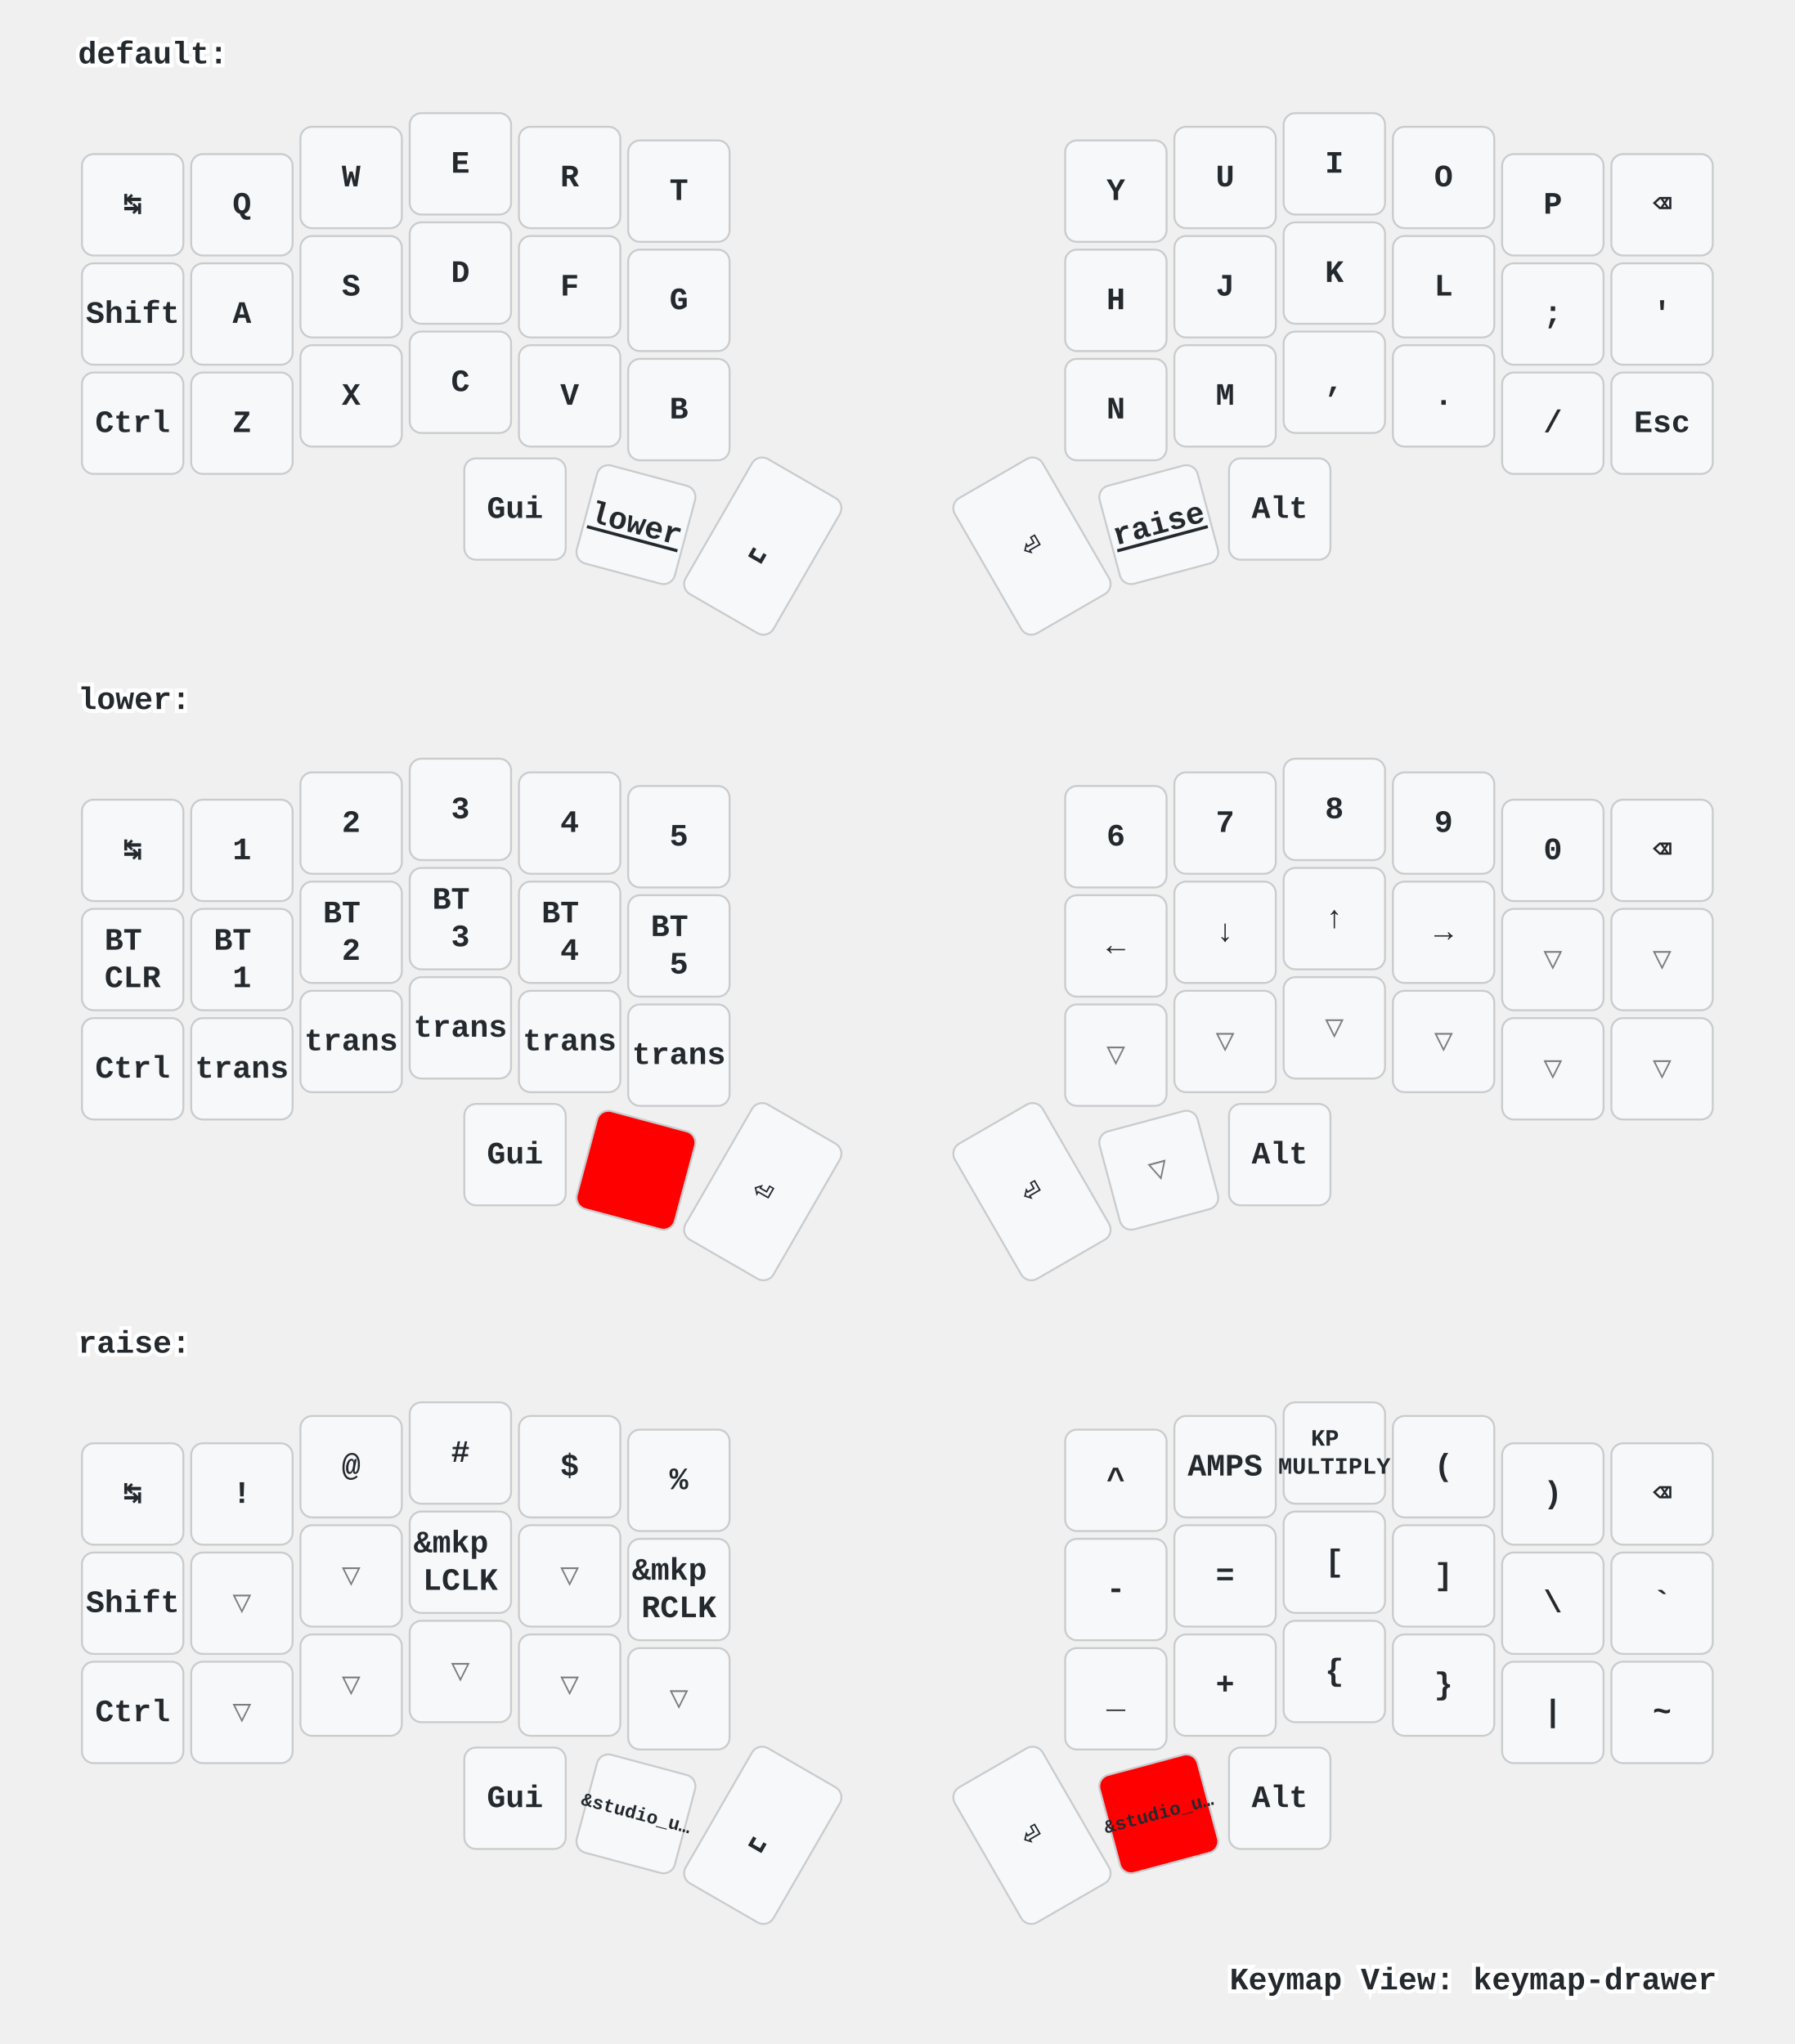
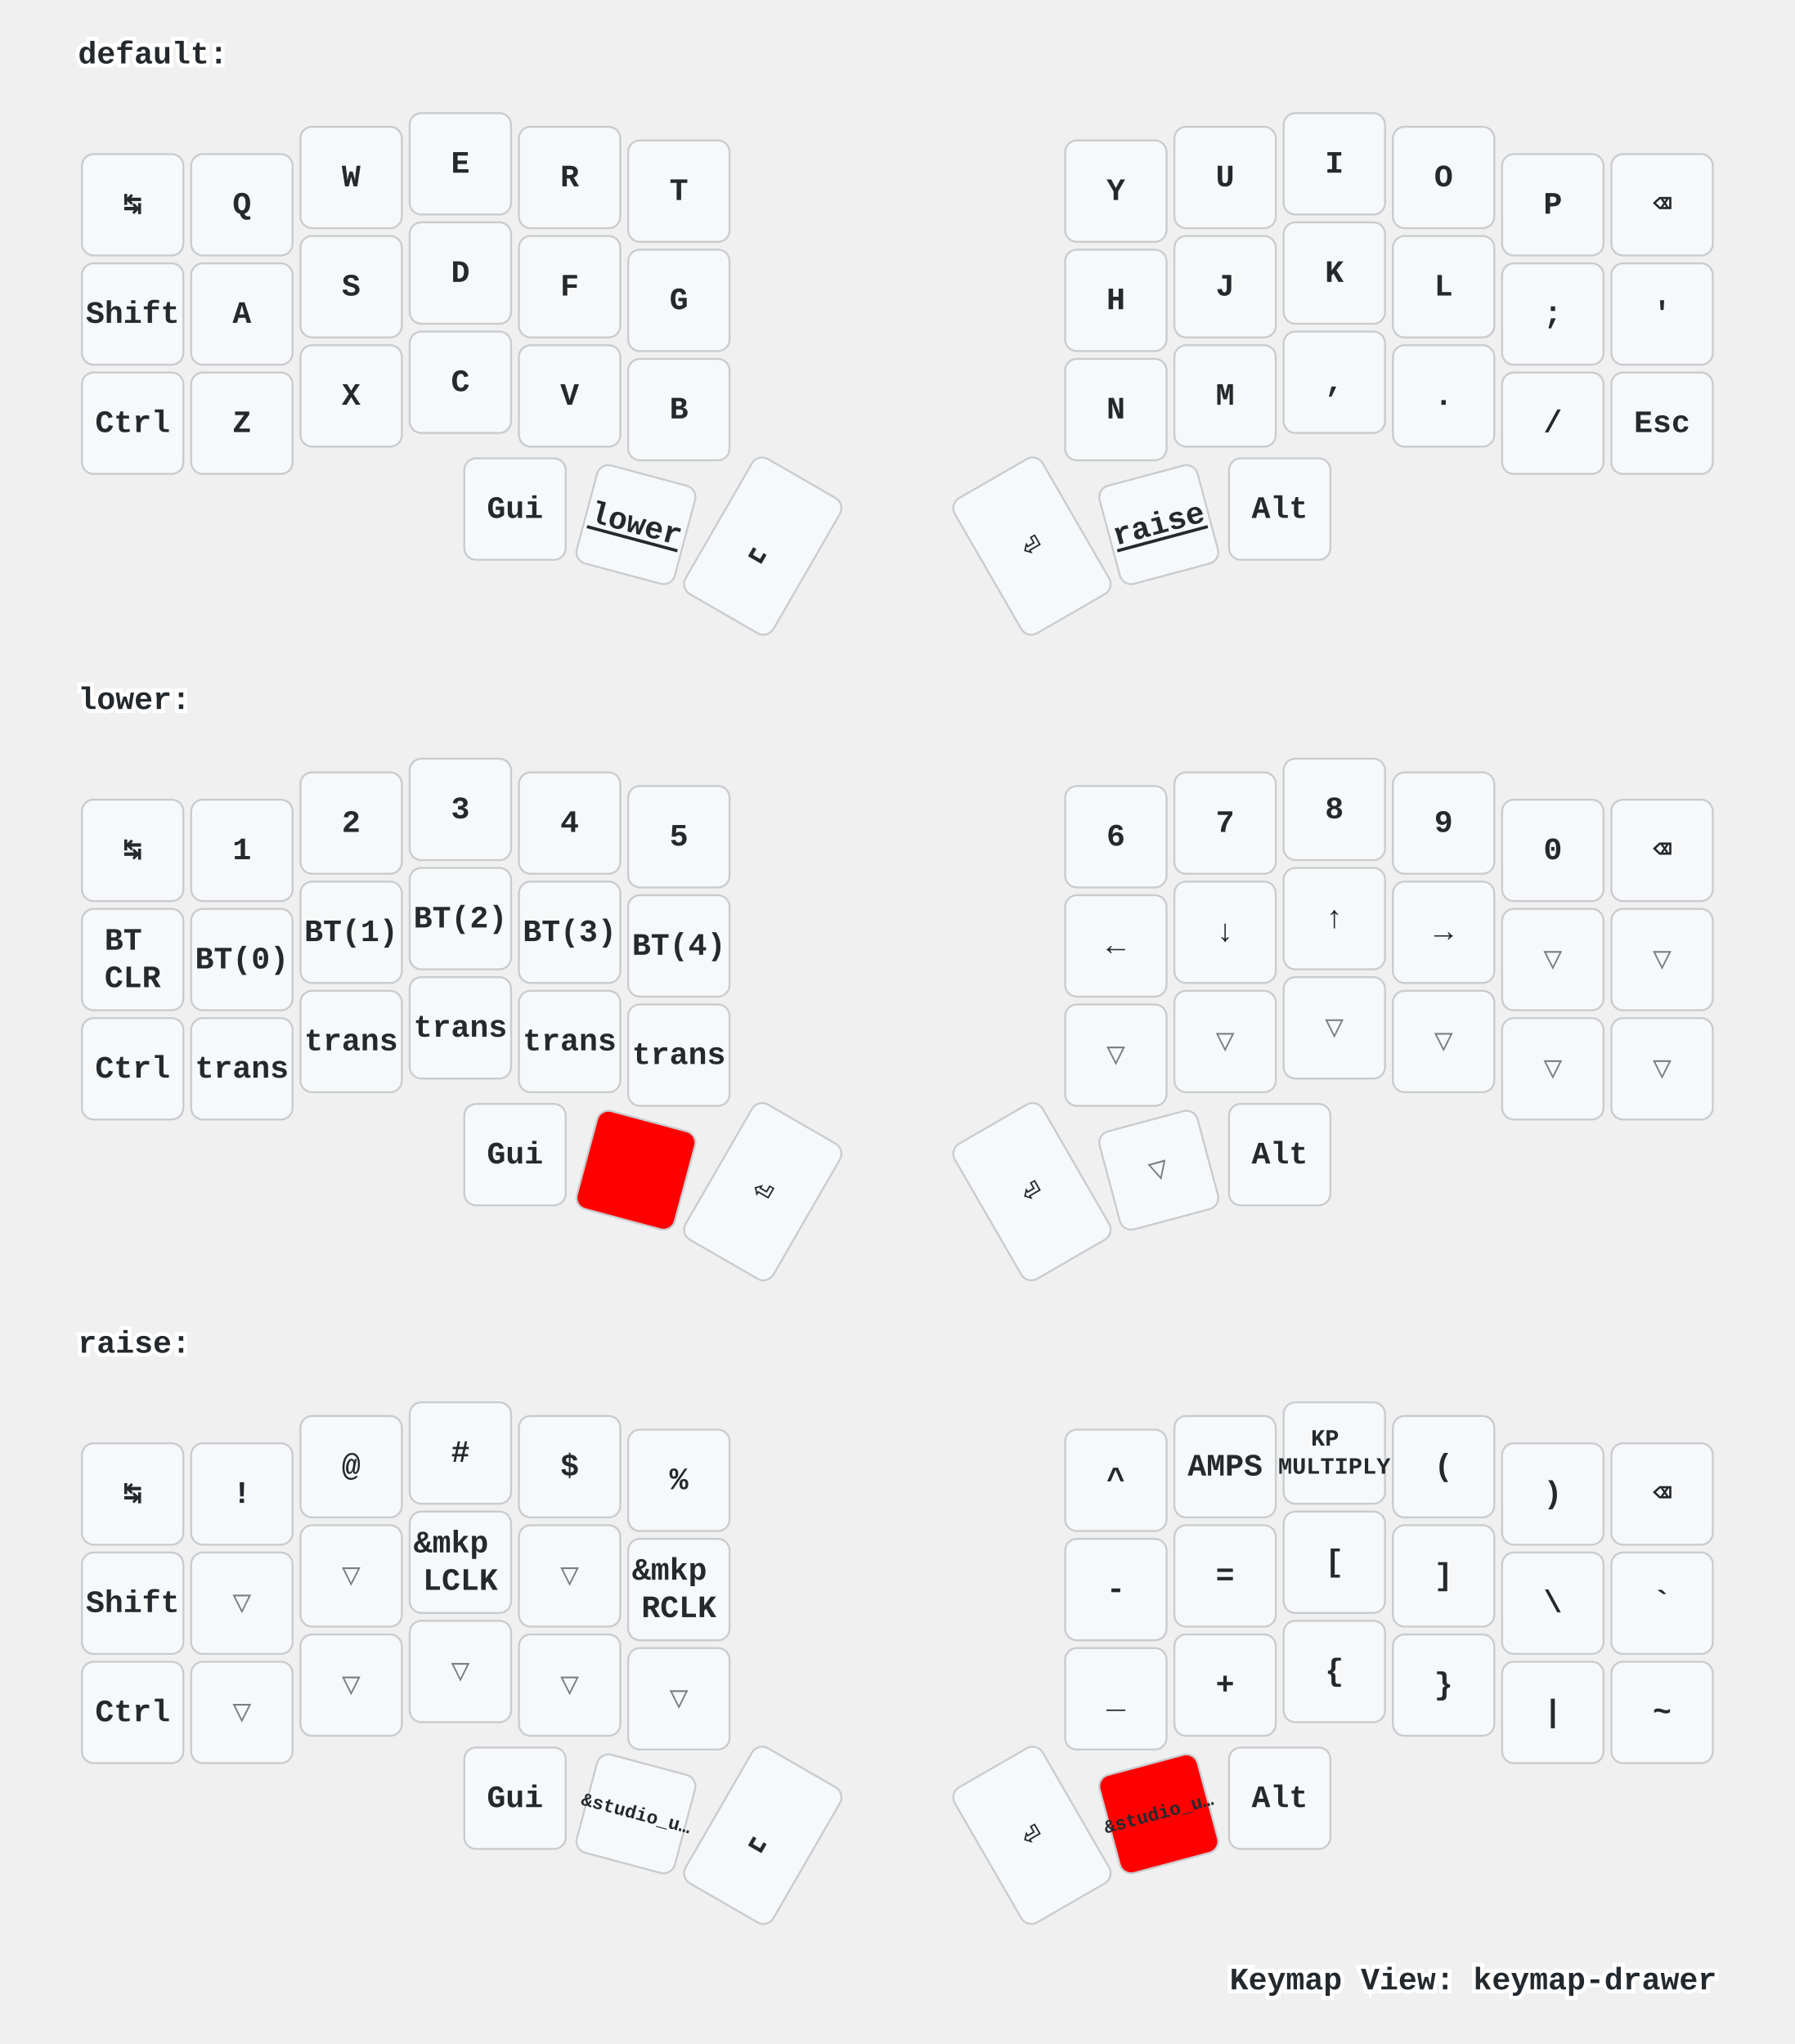
<svg xmlns="http://www.w3.org/2000/svg" width="920" height="1048" viewBox="0 0 920 1048" class="keymap">
  <style>/* inherit to force styles through use tags */
svg path {
    fill: inherit;
}

/* font and background color specifications */
svg.keymap {
    font-family: SFMono-Regular,Consolas,Liberation Mono,Menlo,monospace;
    font-size: 14px;
    font-kerning: normal;
    text-rendering: optimizeLegibility;
    fill: #24292e;
}

/* default key styling */
rect.key {
    fill: #f6f8fa;
}

rect.key, rect.combo {
    stroke: #c9cccf;
    stroke-width: 1;
}

/* default key side styling, only used is draw_key_sides is set */
rect.side {
    filter: brightness(90%);
}

/* color accent for combo boxes */
rect.combo, rect.combo-separate {
    fill: #cdf;
}

/* color accent for held keys */
rect.held, rect.combo.held {
    fill: #fdd;
}

/* color accent for ghost (optional) keys */
rect.ghost, rect.combo.ghost {
    stroke-dasharray: 4, 4;
    stroke-width: 2;
}

text {
    text-anchor: middle;
    dominant-baseline: middle;
}

/* styling for layer labels */
text.label {
    font-weight: bold;
    text-anchor: start;
    stroke: white;
    stroke-width: 4;
    paint-order: stroke;
}

/* styling for optional footer */
text.footer {
    text-anchor: end;
    dominant-baseline: auto;
    stroke: white;
    stroke-width: 4;
    paint-order: stroke;
}

/* styling for combo tap, and key non-tap label text */
text.combo, text.hold, text.shifted, text.left, text.right {
    font-size: 11px;
}

text.hold {
    text-anchor: middle;
    dominant-baseline: auto;
}

text.shifted {
    text-anchor: middle;
    dominant-baseline: hanging;
}

text.left {
    text-anchor: start;
}

text.right {
    text-anchor: end;
}

text.layer-activator {
    text-decoration: underline;
}

/* styling for hold/shifted label text in combo box */
text.combo.hold, text.combo.shifted, text.combo.left, text.combo.right {
    font-size: 8px;
}

/* lighter symbol for transparent keys */
text.trans {
    fill: #7b7e81;
}

/* styling for combo dendrons */
path.combo {
    stroke-width: 1;
    stroke: gray;
    fill: none;
}

/* Start Tabler Icons Cleanup */
/* cannot use height/width with glyphs */
.icon-tabler &gt; path {
    fill: inherit;
    stroke: inherit;
    stroke-width: 2;
}
/* hide tabler's default box */
.icon-tabler &gt; path[stroke="none"][fill="none"] {
    visibility: hidden;
}
/* End Tabler Icons Cleanup */

/* For default sytles, see https://github.com/caksoylar/keymap-drawer/blob/main/keymap_drawer/config.py#L85 */

svg.keymap {
  font-family: Ubuntu Mono, Inconsolata, Consolas, Liberation Mono, Menlo, monospace;
  font-size: 16px;
  font-weight: bold;
  text-rendering: optimizeLegibility;
}

/* Color accent for held keys
red = #f00
green = #0f0
blue = #00f
yellow = #ff0
cyan = #0ff
magenta = #f0f
white = #fff
black = #000
grey = #888
light grey = #ccc
#ffc
*/
rect.held, rect.combo.held {
    fill: #f00;
}

/* Technique borrowed and extended from https://github.com/englmaxi/zmk-config/blob/master/keymap-drawer/config.yaml */
.sym_sub_text.tap {
  translate: -5px 2px;
  font-size: 20px;
}
.sym_sub_text.shifted {
  translate: 10px 13px;
  font-size: 10px;
  opacity: 1.0;
}
.combo.sym_sub_text.tap {
  translate: -1px 1px;
}
.combo.sym_sub_text.shifted {
  translate: 7px 5px;
  font-size: 10px;
  opacity: 1.0;
}

/* Toggle */
.toggle.shifted {
  translate: -10px 12px;
}

.toggle.hold {
  translate: 13px -23px;
}

/* Variant for tap-dances */
.tap_dance.tap {
  translate: -7px 0px;
  font-size: 12px;
}
.tap_dance.shifted {
  translate: 7px 17px;
  font-size: 12px;
  opacity: 1.0;
}

/* Variant for symbol next to symbol */
.sym_by_sym.tap {
  translate: -6px 0px;
}
.sym_by_sym.shifted {
  translate: 10px 12px;
  opacity: 1.0;
}

.combo.sym_by_sym.tap {
  translate: -35px 0px;
}
.combo.sym_by_sym.shifted {
  translate: 35px 20px;
  opacity: 1.0;
}

.combo.sym_by_sym.hold {
  visibility: hidden;
}

/* hide hold box for combo sym_by_sym */
.combo.sym_by_sym.hold &gt; path[stroke="none"][fill="none"] {
  visibility: hidden;
}
</style>
  <g transform="translate(40, 0)" class="layer-default">
    <text x="0" y="28" class="label" id="default">default:</text>
    <g transform="translate(0, 56)">
      <g transform="translate(28, 49)" class="key keypos-0">
        <rect rx="6" ry="6" x="-26" y="-26" width="52" height="52" class="key" />
        <text x="0" y="0" class="key tap">↹</text>
      </g>
      <g transform="translate(84, 49)" class="key keypos-1">
        <rect rx="6" ry="6" x="-26" y="-26" width="52" height="52" class="key" />
        <text x="0" y="0" class="key tap">Q</text>
      </g>
      <g transform="translate(140, 35)" class="key keypos-2">
        <rect rx="6" ry="6" x="-26" y="-26" width="52" height="52" class="key" />
        <text x="0" y="0" class="key tap">W</text>
      </g>
      <g transform="translate(196, 28)" class="key keypos-3">
        <rect rx="6" ry="6" x="-26" y="-26" width="52" height="52" class="key" />
        <text x="0" y="0" class="key tap">E</text>
      </g>
      <g transform="translate(252, 35)" class="key keypos-4">
        <rect rx="6" ry="6" x="-26" y="-26" width="52" height="52" class="key" />
        <text x="0" y="0" class="key tap">R</text>
      </g>
      <g transform="translate(308, 42)" class="key keypos-5">
        <rect rx="6" ry="6" x="-26" y="-26" width="52" height="52" class="key" />
        <text x="0" y="0" class="key tap">T</text>
      </g>
      <g transform="translate(532, 42)" class="key keypos-6">
        <rect rx="6" ry="6" x="-26" y="-26" width="52" height="52" class="key" />
        <text x="0" y="0" class="key tap">Y</text>
      </g>
      <g transform="translate(588, 35)" class="key keypos-7">
        <rect rx="6" ry="6" x="-26" y="-26" width="52" height="52" class="key" />
        <text x="0" y="0" class="key tap">U</text>
      </g>
      <g transform="translate(644, 28)" class="key keypos-8">
        <rect rx="6" ry="6" x="-26" y="-26" width="52" height="52" class="key" />
        <text x="0" y="0" class="key tap">I</text>
      </g>
      <g transform="translate(700, 35)" class="key keypos-9">
        <rect rx="6" ry="6" x="-26" y="-26" width="52" height="52" class="key" />
        <text x="0" y="0" class="key tap">O</text>
      </g>
      <g transform="translate(756, 49)" class="key keypos-10">
        <rect rx="6" ry="6" x="-26" y="-26" width="52" height="52" class="key" />
        <text x="0" y="0" class="key tap">P</text>
      </g>
      <g transform="translate(812, 49)" class="key keypos-11">
        <rect rx="6" ry="6" x="-26" y="-26" width="52" height="52" class="key" />
        <text x="0" y="0" class="key tap">⌫</text>
      </g>
      <g transform="translate(28, 105)" class="key keypos-12">
        <rect rx="6" ry="6" x="-26" y="-26" width="52" height="52" class="key" />
        <text x="0" y="0" class="key tap">Shift</text>
      </g>
      <g transform="translate(84, 105)" class="key keypos-13">
        <rect rx="6" ry="6" x="-26" y="-26" width="52" height="52" class="key" />
        <text x="0" y="0" class="key tap">A</text>
      </g>
      <g transform="translate(140, 91)" class="key keypos-14">
        <rect rx="6" ry="6" x="-26" y="-26" width="52" height="52" class="key" />
        <text x="0" y="0" class="key tap">S</text>
      </g>
      <g transform="translate(196, 84)" class="key keypos-15">
        <rect rx="6" ry="6" x="-26" y="-26" width="52" height="52" class="key" />
        <text x="0" y="0" class="key tap">D</text>
      </g>
      <g transform="translate(252, 91)" class="key keypos-16">
        <rect rx="6" ry="6" x="-26" y="-26" width="52" height="52" class="key" />
        <text x="0" y="0" class="key tap">F</text>
      </g>
      <g transform="translate(308, 98)" class="key keypos-17">
        <rect rx="6" ry="6" x="-26" y="-26" width="52" height="52" class="key" />
        <text x="0" y="0" class="key tap">G</text>
      </g>
      <g transform="translate(532, 98)" class="key keypos-18">
        <rect rx="6" ry="6" x="-26" y="-26" width="52" height="52" class="key" />
        <text x="0" y="0" class="key tap">H</text>
      </g>
      <g transform="translate(588, 91)" class="key keypos-19">
        <rect rx="6" ry="6" x="-26" y="-26" width="52" height="52" class="key" />
        <text x="0" y="0" class="key tap">J</text>
      </g>
      <g transform="translate(644, 84)" class="key keypos-20">
        <rect rx="6" ry="6" x="-26" y="-26" width="52" height="52" class="key" />
        <text x="0" y="0" class="key tap">K</text>
      </g>
      <g transform="translate(700, 91)" class="key keypos-21">
        <rect rx="6" ry="6" x="-26" y="-26" width="52" height="52" class="key" />
        <text x="0" y="0" class="key tap">L</text>
      </g>
      <g transform="translate(756, 105)" class="key keypos-22">
        <rect rx="6" ry="6" x="-26" y="-26" width="52" height="52" class="key" />
        <text x="0" y="0" class="key tap">;</text>
      </g>
      <g transform="translate(812, 105)" class="key keypos-23">
        <rect rx="6" ry="6" x="-26" y="-26" width="52" height="52" class="key" />
        <text x="0" y="0" class="key tap">'</text>
      </g>
      <g transform="translate(28, 161)" class="key keypos-24">
        <rect rx="6" ry="6" x="-26" y="-26" width="52" height="52" class="key" />
        <text x="0" y="0" class="key tap">Ctrl</text>
      </g>
      <g transform="translate(84, 161)" class="key keypos-25">
        <rect rx="6" ry="6" x="-26" y="-26" width="52" height="52" class="key" />
        <text x="0" y="0" class="key tap">Z</text>
      </g>
      <g transform="translate(140, 147)" class="key keypos-26">
        <rect rx="6" ry="6" x="-26" y="-26" width="52" height="52" class="key" />
        <text x="0" y="0" class="key tap">X</text>
      </g>
      <g transform="translate(196, 140)" class="key keypos-27">
        <rect rx="6" ry="6" x="-26" y="-26" width="52" height="52" class="key" />
        <text x="0" y="0" class="key tap">C</text>
      </g>
      <g transform="translate(252, 147)" class="key keypos-28">
        <rect rx="6" ry="6" x="-26" y="-26" width="52" height="52" class="key" />
        <text x="0" y="0" class="key tap">V</text>
      </g>
      <g transform="translate(308, 154)" class="key keypos-29">
        <rect rx="6" ry="6" x="-26" y="-26" width="52" height="52" class="key" />
        <text x="0" y="0" class="key tap">B</text>
      </g>
      <g transform="translate(532, 154)" class="key keypos-30">
        <rect rx="6" ry="6" x="-26" y="-26" width="52" height="52" class="key" />
        <text x="0" y="0" class="key tap">N</text>
      </g>
      <g transform="translate(588, 147)" class="key keypos-31">
        <rect rx="6" ry="6" x="-26" y="-26" width="52" height="52" class="key" />
        <text x="0" y="0" class="key tap">M</text>
      </g>
      <g transform="translate(644, 140)" class="key keypos-32">
        <rect rx="6" ry="6" x="-26" y="-26" width="52" height="52" class="key" />
        <text x="0" y="0" class="key tap">,</text>
      </g>
      <g transform="translate(700, 147)" class="key keypos-33">
        <rect rx="6" ry="6" x="-26" y="-26" width="52" height="52" class="key" />
        <text x="0" y="0" class="key tap">.</text>
      </g>
      <g transform="translate(756, 161)" class="key keypos-34">
        <rect rx="6" ry="6" x="-26" y="-26" width="52" height="52" class="key" />
        <text x="0" y="0" class="key tap">/</text>
      </g>
      <g transform="translate(812, 161)" class="key keypos-35">
        <rect rx="6" ry="6" x="-26" y="-26" width="52" height="52" class="key" />
        <text x="0" y="0" class="key tap">Esc</text>
      </g>
      <g transform="translate(224, 205)" class="key keypos-36">
        <rect rx="6" ry="6" x="-26" y="-26" width="52" height="52" class="key" />
        <text x="0" y="0" class="key tap">Gui</text>
      </g>
      <g transform="translate(286, 213) rotate(15.0)" class="key keypos-37">
        <rect rx="6" ry="6" x="-26" y="-26" width="52" height="52" class="key" />
        <a href="#lower">
          <text x="0" y="0" class="key tap layer-activator">lower</text>
        </a>
      </g>
      <g transform="translate(351, 224) rotate(30.0)" class="key keypos-38">
        <rect rx="6" ry="6" x="-26" y="-40" width="52" height="80" class="key" />
        <text x="0" y="0" class="key tap">␣</text>
      </g>
      <g transform="translate(489, 224) rotate(-30.0)" class="key keypos-39">
        <rect rx="6" ry="6" x="-26" y="-40" width="52" height="80" class="key" />
        <text x="0" y="0" class="key tap">⏎</text>
      </g>
      <g transform="translate(554, 213) rotate(-15.0)" class="key keypos-40">
        <rect rx="6" ry="6" x="-26" y="-26" width="52" height="52" class="key" />
        <a href="#raise">
          <text x="0" y="0" class="key tap layer-activator">raise</text>
        </a>
      </g>
      <g transform="translate(616, 205)" class="key keypos-41">
        <rect rx="6" ry="6" x="-26" y="-26" width="52" height="52" class="key" />
        <text x="0" y="0" class="key tap">Alt</text>
      </g>
    </g>
  </g>
  <g transform="translate(40, 331)" class="layer-lower">
    <text x="0" y="28" class="label" id="lower">lower:</text>
    <g transform="translate(0, 56)">
      <g transform="translate(28, 49)" class="key keypos-0">
        <rect rx="6" ry="6" x="-26" y="-26" width="52" height="52" class="key" />
        <text x="0" y="0" class="key tap">↹</text>
      </g>
      <g transform="translate(84, 49)" class="key keypos-1">
        <rect rx="6" ry="6" x="-26" y="-26" width="52" height="52" class="key" />
        <text x="0" y="0" class="key tap">1</text>
      </g>
      <g transform="translate(140, 35)" class="key keypos-2">
        <rect rx="6" ry="6" x="-26" y="-26" width="52" height="52" class="key" />
        <text x="0" y="0" class="key tap">2</text>
      </g>
      <g transform="translate(196, 28)" class="key keypos-3">
        <rect rx="6" ry="6" x="-26" y="-26" width="52" height="52" class="key" />
        <text x="0" y="0" class="key tap">3</text>
      </g>
      <g transform="translate(252, 35)" class="key keypos-4">
        <rect rx="6" ry="6" x="-26" y="-26" width="52" height="52" class="key" />
        <text x="0" y="0" class="key tap">4</text>
      </g>
      <g transform="translate(308, 42)" class="key keypos-5">
        <rect rx="6" ry="6" x="-26" y="-26" width="52" height="52" class="key" />
        <text x="0" y="0" class="key tap">5</text>
      </g>
      <g transform="translate(532, 42)" class="key keypos-6">
        <rect rx="6" ry="6" x="-26" y="-26" width="52" height="52" class="key" />
        <text x="0" y="0" class="key tap">6</text>
      </g>
      <g transform="translate(588, 35)" class="key keypos-7">
        <rect rx="6" ry="6" x="-26" y="-26" width="52" height="52" class="key" />
        <text x="0" y="0" class="key tap">7</text>
      </g>
      <g transform="translate(644, 28)" class="key keypos-8">
        <rect rx="6" ry="6" x="-26" y="-26" width="52" height="52" class="key" />
        <text x="0" y="0" class="key tap">8</text>
      </g>
      <g transform="translate(700, 35)" class="key keypos-9">
        <rect rx="6" ry="6" x="-26" y="-26" width="52" height="52" class="key" />
        <text x="0" y="0" class="key tap">9</text>
      </g>
      <g transform="translate(756, 49)" class="key keypos-10">
        <rect rx="6" ry="6" x="-26" y="-26" width="52" height="52" class="key" />
        <text x="0" y="0" class="key tap">0</text>
      </g>
      <g transform="translate(812, 49)" class="key keypos-11">
        <rect rx="6" ry="6" x="-26" y="-26" width="52" height="52" class="key" />
        <text x="0" y="0" class="key tap">⌫</text>
      </g>
      <g transform="translate(28, 105)" class="key keypos-12">
        <rect rx="6" ry="6" x="-26" y="-26" width="52" height="52" class="key" />
        <text x="0" y="0" class="key tap">
          <tspan x="0" dy="-0.6em">BT</tspan>
          <tspan x="0" dy="1.2em">CLR</tspan>
        </text>
      </g>
      <g transform="translate(84, 105)" class="key keypos-13">
        <rect rx="6" ry="6" x="-26" y="-26" width="52" height="52" class="key" />
-         <text x="0" y="0" class="key tap">
-           <tspan x="0" dy="-0.6em">BT</tspan>
-           <tspan x="0" dy="1.2em">1</tspan>
-         </text>
+         <text x="0" y="0" class="key tap">BT(0)</text>
      </g>
      <g transform="translate(140, 91)" class="key keypos-14">
        <rect rx="6" ry="6" x="-26" y="-26" width="52" height="52" class="key" />
-         <text x="0" y="0" class="key tap">
-           <tspan x="0" dy="-0.6em">BT</tspan>
-           <tspan x="0" dy="1.2em">2</tspan>
-         </text>
+         <text x="0" y="0" class="key tap">BT(1)</text>
      </g>
      <g transform="translate(196, 84)" class="key keypos-15">
        <rect rx="6" ry="6" x="-26" y="-26" width="52" height="52" class="key" />
-         <text x="0" y="0" class="key tap">
-           <tspan x="0" dy="-0.6em">BT</tspan>
-           <tspan x="0" dy="1.2em">3</tspan>
-         </text>
+         <text x="0" y="0" class="key tap">BT(2)</text>
      </g>
      <g transform="translate(252, 91)" class="key keypos-16">
        <rect rx="6" ry="6" x="-26" y="-26" width="52" height="52" class="key" />
-         <text x="0" y="0" class="key tap">
-           <tspan x="0" dy="-0.6em">BT</tspan>
-           <tspan x="0" dy="1.2em">4</tspan>
-         </text>
+         <text x="0" y="0" class="key tap">BT(3)</text>
      </g>
      <g transform="translate(308, 98)" class="key keypos-17">
        <rect rx="6" ry="6" x="-26" y="-26" width="52" height="52" class="key" />
-         <text x="0" y="0" class="key tap">
-           <tspan x="0" dy="-0.6em">BT</tspan>
-           <tspan x="0" dy="1.2em">5</tspan>
-         </text>
+         <text x="0" y="0" class="key tap">BT(4)</text>
      </g>
      <g transform="translate(532, 98)" class="key keypos-18">
        <rect rx="6" ry="6" x="-26" y="-26" width="52" height="52" class="key" />
        <text x="0" y="0" class="key tap">←</text>
      </g>
      <g transform="translate(588, 91)" class="key keypos-19">
        <rect rx="6" ry="6" x="-26" y="-26" width="52" height="52" class="key" />
        <text x="0" y="0" class="key tap">↓</text>
      </g>
      <g transform="translate(644, 84)" class="key keypos-20">
        <rect rx="6" ry="6" x="-26" y="-26" width="52" height="52" class="key" />
        <text x="0" y="0" class="key tap">↑</text>
      </g>
      <g transform="translate(700, 91)" class="key keypos-21">
        <rect rx="6" ry="6" x="-26" y="-26" width="52" height="52" class="key" />
        <text x="0" y="0" class="key tap">→</text>
      </g>
      <g transform="translate(756, 105)" class="key trans keypos-22">
        <rect rx="6" ry="6" x="-26" y="-26" width="52" height="52" class="key trans" />
        <text x="0" y="0" class="key trans tap">▽</text>
      </g>
      <g transform="translate(812, 105)" class="key trans keypos-23">
        <rect rx="6" ry="6" x="-26" y="-26" width="52" height="52" class="key trans" />
        <text x="0" y="0" class="key trans tap">▽</text>
      </g>
      <g transform="translate(28, 161)" class="key keypos-24">
        <rect rx="6" ry="6" x="-26" y="-26" width="52" height="52" class="key" />
        <text x="0" y="0" class="key tap">Ctrl</text>
      </g>
      <g transform="translate(84, 161)" class="key keypos-25">
        <rect rx="6" ry="6" x="-26" y="-26" width="52" height="52" class="key" />
        <text x="0" y="0" class="key tap">trans</text>
      </g>
      <g transform="translate(140, 147)" class="key keypos-26">
        <rect rx="6" ry="6" x="-26" y="-26" width="52" height="52" class="key" />
        <text x="0" y="0" class="key tap">trans</text>
      </g>
      <g transform="translate(196, 140)" class="key keypos-27">
        <rect rx="6" ry="6" x="-26" y="-26" width="52" height="52" class="key" />
        <text x="0" y="0" class="key tap">trans</text>
      </g>
      <g transform="translate(252, 147)" class="key keypos-28">
        <rect rx="6" ry="6" x="-26" y="-26" width="52" height="52" class="key" />
        <text x="0" y="0" class="key tap">trans</text>
      </g>
      <g transform="translate(308, 154)" class="key keypos-29">
        <rect rx="6" ry="6" x="-26" y="-26" width="52" height="52" class="key" />
        <text x="0" y="0" class="key tap">trans</text>
      </g>
      <g transform="translate(532, 154)" class="key trans keypos-30">
        <rect rx="6" ry="6" x="-26" y="-26" width="52" height="52" class="key trans" />
        <text x="0" y="0" class="key trans tap">▽</text>
      </g>
      <g transform="translate(588, 147)" class="key trans keypos-31">
        <rect rx="6" ry="6" x="-26" y="-26" width="52" height="52" class="key trans" />
        <text x="0" y="0" class="key trans tap">▽</text>
      </g>
      <g transform="translate(644, 140)" class="key trans keypos-32">
        <rect rx="6" ry="6" x="-26" y="-26" width="52" height="52" class="key trans" />
        <text x="0" y="0" class="key trans tap">▽</text>
      </g>
      <g transform="translate(700, 147)" class="key trans keypos-33">
        <rect rx="6" ry="6" x="-26" y="-26" width="52" height="52" class="key trans" />
        <text x="0" y="0" class="key trans tap">▽</text>
      </g>
      <g transform="translate(756, 161)" class="key trans keypos-34">
        <rect rx="6" ry="6" x="-26" y="-26" width="52" height="52" class="key trans" />
        <text x="0" y="0" class="key trans tap">▽</text>
      </g>
      <g transform="translate(812, 161)" class="key trans keypos-35">
        <rect rx="6" ry="6" x="-26" y="-26" width="52" height="52" class="key trans" />
        <text x="0" y="0" class="key trans tap">▽</text>
      </g>
      <g transform="translate(224, 205)" class="key keypos-36">
        <rect rx="6" ry="6" x="-26" y="-26" width="52" height="52" class="key" />
        <text x="0" y="0" class="key tap">Gui</text>
      </g>
      <g transform="translate(286, 213) rotate(15.0)" class="key held keypos-37">
        <rect rx="6" ry="6" x="-26" y="-26" width="52" height="52" class="key held" />
      </g>
      <g transform="translate(351, 224) rotate(30.0)" class="key keypos-38">
        <rect rx="6" ry="6" x="-26" y="-40" width="52" height="80" class="key" />
        <text x="0" y="0" class="key tap">⏎</text>
      </g>
      <g transform="translate(489, 224) rotate(-30.0)" class="key keypos-39">
        <rect rx="6" ry="6" x="-26" y="-40" width="52" height="80" class="key" />
        <text x="0" y="0" class="key tap">⏎</text>
      </g>
      <g transform="translate(554, 213) rotate(-15.0)" class="key trans keypos-40">
        <rect rx="6" ry="6" x="-26" y="-26" width="52" height="52" class="key trans" />
        <text x="0" y="0" class="key trans tap">▽</text>
      </g>
      <g transform="translate(616, 205)" class="key keypos-41">
        <rect rx="6" ry="6" x="-26" y="-26" width="52" height="52" class="key" />
        <text x="0" y="0" class="key tap">Alt</text>
      </g>
    </g>
  </g>
  <g transform="translate(40, 661)" class="layer-raise">
    <text x="0" y="28" class="label" id="raise">raise:</text>
    <g transform="translate(0, 56)">
      <g transform="translate(28, 49)" class="key keypos-0">
        <rect rx="6" ry="6" x="-26" y="-26" width="52" height="52" class="key" />
        <text x="0" y="0" class="key tap">↹</text>
      </g>
      <g transform="translate(84, 49)" class="key keypos-1">
        <rect rx="6" ry="6" x="-26" y="-26" width="52" height="52" class="key" />
        <text x="0" y="0" class="key tap">!</text>
      </g>
      <g transform="translate(140, 35)" class="key keypos-2">
        <rect rx="6" ry="6" x="-26" y="-26" width="52" height="52" class="key" />
        <text x="0" y="0" class="key tap">@</text>
      </g>
      <g transform="translate(196, 28)" class="key keypos-3">
        <rect rx="6" ry="6" x="-26" y="-26" width="52" height="52" class="key" />
        <text x="0" y="0" class="key tap">#</text>
      </g>
      <g transform="translate(252, 35)" class="key keypos-4">
        <rect rx="6" ry="6" x="-26" y="-26" width="52" height="52" class="key" />
        <text x="0" y="0" class="key tap">$</text>
      </g>
      <g transform="translate(308, 42)" class="key keypos-5">
        <rect rx="6" ry="6" x="-26" y="-26" width="52" height="52" class="key" />
        <text x="0" y="0" class="key tap">%</text>
      </g>
      <g transform="translate(532, 42)" class="key keypos-6">
        <rect rx="6" ry="6" x="-26" y="-26" width="52" height="52" class="key" />
        <text x="0" y="0" class="key tap">^</text>
      </g>
      <g transform="translate(588, 35)" class="key keypos-7">
        <rect rx="6" ry="6" x="-26" y="-26" width="52" height="52" class="key" />
        <text x="0" y="0" class="key tap">AMPS</text>
      </g>
      <g transform="translate(644, 28)" class="key keypos-8">
        <rect rx="6" ry="6" x="-26" y="-26" width="52" height="52" class="key" />
        <text x="0" y="0" class="key tap">
          <tspan x="0" dy="-0.6em" style="font-size: 75%">KP</tspan>
          <tspan x="0" dy="1.2em" style="font-size: 75%">MULTIPLY</tspan>
        </text>
      </g>
      <g transform="translate(700, 35)" class="key keypos-9">
        <rect rx="6" ry="6" x="-26" y="-26" width="52" height="52" class="key" />
        <text x="0" y="0" class="key tap">(</text>
      </g>
      <g transform="translate(756, 49)" class="key keypos-10">
        <rect rx="6" ry="6" x="-26" y="-26" width="52" height="52" class="key" />
        <text x="0" y="0" class="key tap">)</text>
      </g>
      <g transform="translate(812, 49)" class="key keypos-11">
        <rect rx="6" ry="6" x="-26" y="-26" width="52" height="52" class="key" />
        <text x="0" y="0" class="key tap">⌫</text>
      </g>
      <g transform="translate(28, 105)" class="key keypos-12">
        <rect rx="6" ry="6" x="-26" y="-26" width="52" height="52" class="key" />
        <text x="0" y="0" class="key tap">Shift</text>
      </g>
      <g transform="translate(84, 105)" class="key trans keypos-13">
        <rect rx="6" ry="6" x="-26" y="-26" width="52" height="52" class="key trans" />
        <text x="0" y="0" class="key trans tap">▽</text>
      </g>
      <g transform="translate(140, 91)" class="key trans keypos-14">
        <rect rx="6" ry="6" x="-26" y="-26" width="52" height="52" class="key trans" />
        <text x="0" y="0" class="key trans tap">▽</text>
      </g>
      <g transform="translate(196, 84)" class="key keypos-15">
        <rect rx="6" ry="6" x="-26" y="-26" width="52" height="52" class="key" />
        <text x="0" y="0" class="key tap">
          <tspan x="0" dy="-0.6em">&amp;mkp</tspan>
          <tspan x="0" dy="1.2em">LCLK</tspan>
        </text>
      </g>
      <g transform="translate(252, 91)" class="key trans keypos-16">
        <rect rx="6" ry="6" x="-26" y="-26" width="52" height="52" class="key trans" />
        <text x="0" y="0" class="key trans tap">▽</text>
      </g>
      <g transform="translate(308, 98)" class="key keypos-17">
        <rect rx="6" ry="6" x="-26" y="-26" width="52" height="52" class="key" />
        <text x="0" y="0" class="key tap">
          <tspan x="0" dy="-0.6em">&amp;mkp</tspan>
          <tspan x="0" dy="1.2em">RCLK</tspan>
        </text>
      </g>
      <g transform="translate(532, 98)" class="key keypos-18">
        <rect rx="6" ry="6" x="-26" y="-26" width="52" height="52" class="key" />
        <text x="0" y="0" class="key tap">-</text>
      </g>
      <g transform="translate(588, 91)" class="key keypos-19">
        <rect rx="6" ry="6" x="-26" y="-26" width="52" height="52" class="key" />
        <text x="0" y="0" class="key tap">=</text>
      </g>
      <g transform="translate(644, 84)" class="key keypos-20">
        <rect rx="6" ry="6" x="-26" y="-26" width="52" height="52" class="key" />
        <text x="0" y="0" class="key tap">[</text>
      </g>
      <g transform="translate(700, 91)" class="key keypos-21">
        <rect rx="6" ry="6" x="-26" y="-26" width="52" height="52" class="key" />
        <text x="0" y="0" class="key tap">]</text>
      </g>
      <g transform="translate(756, 105)" class="key keypos-22">
        <rect rx="6" ry="6" x="-26" y="-26" width="52" height="52" class="key" />
        <text x="0" y="0" class="key tap">\</text>
      </g>
      <g transform="translate(812, 105)" class="key keypos-23">
        <rect rx="6" ry="6" x="-26" y="-26" width="52" height="52" class="key" />
        <text x="0" y="0" class="key tap">`</text>
      </g>
      <g transform="translate(28, 161)" class="key keypos-24">
        <rect rx="6" ry="6" x="-26" y="-26" width="52" height="52" class="key" />
        <text x="0" y="0" class="key tap">Ctrl</text>
      </g>
      <g transform="translate(84, 161)" class="key trans keypos-25">
        <rect rx="6" ry="6" x="-26" y="-26" width="52" height="52" class="key trans" />
        <text x="0" y="0" class="key trans tap">▽</text>
      </g>
      <g transform="translate(140, 147)" class="key trans keypos-26">
        <rect rx="6" ry="6" x="-26" y="-26" width="52" height="52" class="key trans" />
        <text x="0" y="0" class="key trans tap">▽</text>
      </g>
      <g transform="translate(196, 140)" class="key trans keypos-27">
        <rect rx="6" ry="6" x="-26" y="-26" width="52" height="52" class="key trans" />
        <text x="0" y="0" class="key trans tap">▽</text>
      </g>
      <g transform="translate(252, 147)" class="key trans keypos-28">
        <rect rx="6" ry="6" x="-26" y="-26" width="52" height="52" class="key trans" />
        <text x="0" y="0" class="key trans tap">▽</text>
      </g>
      <g transform="translate(308, 154)" class="key trans keypos-29">
        <rect rx="6" ry="6" x="-26" y="-26" width="52" height="52" class="key trans" />
        <text x="0" y="0" class="key trans tap">▽</text>
      </g>
      <g transform="translate(532, 154)" class="key keypos-30">
        <rect rx="6" ry="6" x="-26" y="-26" width="52" height="52" class="key" />
        <text x="0" y="0" class="key tap">_</text>
      </g>
      <g transform="translate(588, 147)" class="key keypos-31">
        <rect rx="6" ry="6" x="-26" y="-26" width="52" height="52" class="key" />
        <text x="0" y="0" class="key tap">+</text>
      </g>
      <g transform="translate(644, 140)" class="key keypos-32">
        <rect rx="6" ry="6" x="-26" y="-26" width="52" height="52" class="key" />
        <text x="0" y="0" class="key tap">{</text>
      </g>
      <g transform="translate(700, 147)" class="key keypos-33">
        <rect rx="6" ry="6" x="-26" y="-26" width="52" height="52" class="key" />
        <text x="0" y="0" class="key tap">}</text>
      </g>
      <g transform="translate(756, 161)" class="key keypos-34">
        <rect rx="6" ry="6" x="-26" y="-26" width="52" height="52" class="key" />
        <text x="0" y="0" class="key tap">|</text>
      </g>
      <g transform="translate(812, 161)" class="key keypos-35">
        <rect rx="6" ry="6" x="-26" y="-26" width="52" height="52" class="key" />
        <text x="0" y="0" class="key tap">~</text>
      </g>
      <g transform="translate(224, 205)" class="key keypos-36">
        <rect rx="6" ry="6" x="-26" y="-26" width="52" height="52" class="key" />
        <text x="0" y="0" class="key tap">Gui</text>
      </g>
      <g transform="translate(286, 213) rotate(15.0)" class="key keypos-37">
        <rect rx="6" ry="6" x="-26" y="-26" width="52" height="52" class="key" />
        <text x="0" y="0" class="key tap">
          <tspan style="font-size: 60%">&amp;studio_u…</tspan>
        </text>
      </g>
      <g transform="translate(351, 224) rotate(30.0)" class="key keypos-38">
        <rect rx="6" ry="6" x="-26" y="-40" width="52" height="80" class="key" />
        <text x="0" y="0" class="key tap">␣</text>
      </g>
      <g transform="translate(489, 224) rotate(-30.0)" class="key keypos-39">
        <rect rx="6" ry="6" x="-26" y="-40" width="52" height="80" class="key" />
        <text x="0" y="0" class="key tap">⏎</text>
      </g>
      <g transform="translate(554, 213) rotate(-15.0)" class="key held keypos-40">
        <rect rx="6" ry="6" x="-26" y="-26" width="52" height="52" class="key held" />
        <text x="0" y="0" class="key held tap">
          <tspan style="font-size: 60%">&amp;studio_u…</tspan>
        </text>
      </g>
      <g transform="translate(616, 205)" class="key keypos-41">
        <rect rx="6" ry="6" x="-26" y="-26" width="52" height="52" class="key" />
        <text x="0" y="0" class="key tap">Alt</text>
      </g>
    </g>
  </g>
  <text x="880.0" y="1020.0" class="footer">Keymap View: <a href="https://github.com/caksoylar/keymap-drawer">keymap-drawer</a>
  </text>
</svg>
